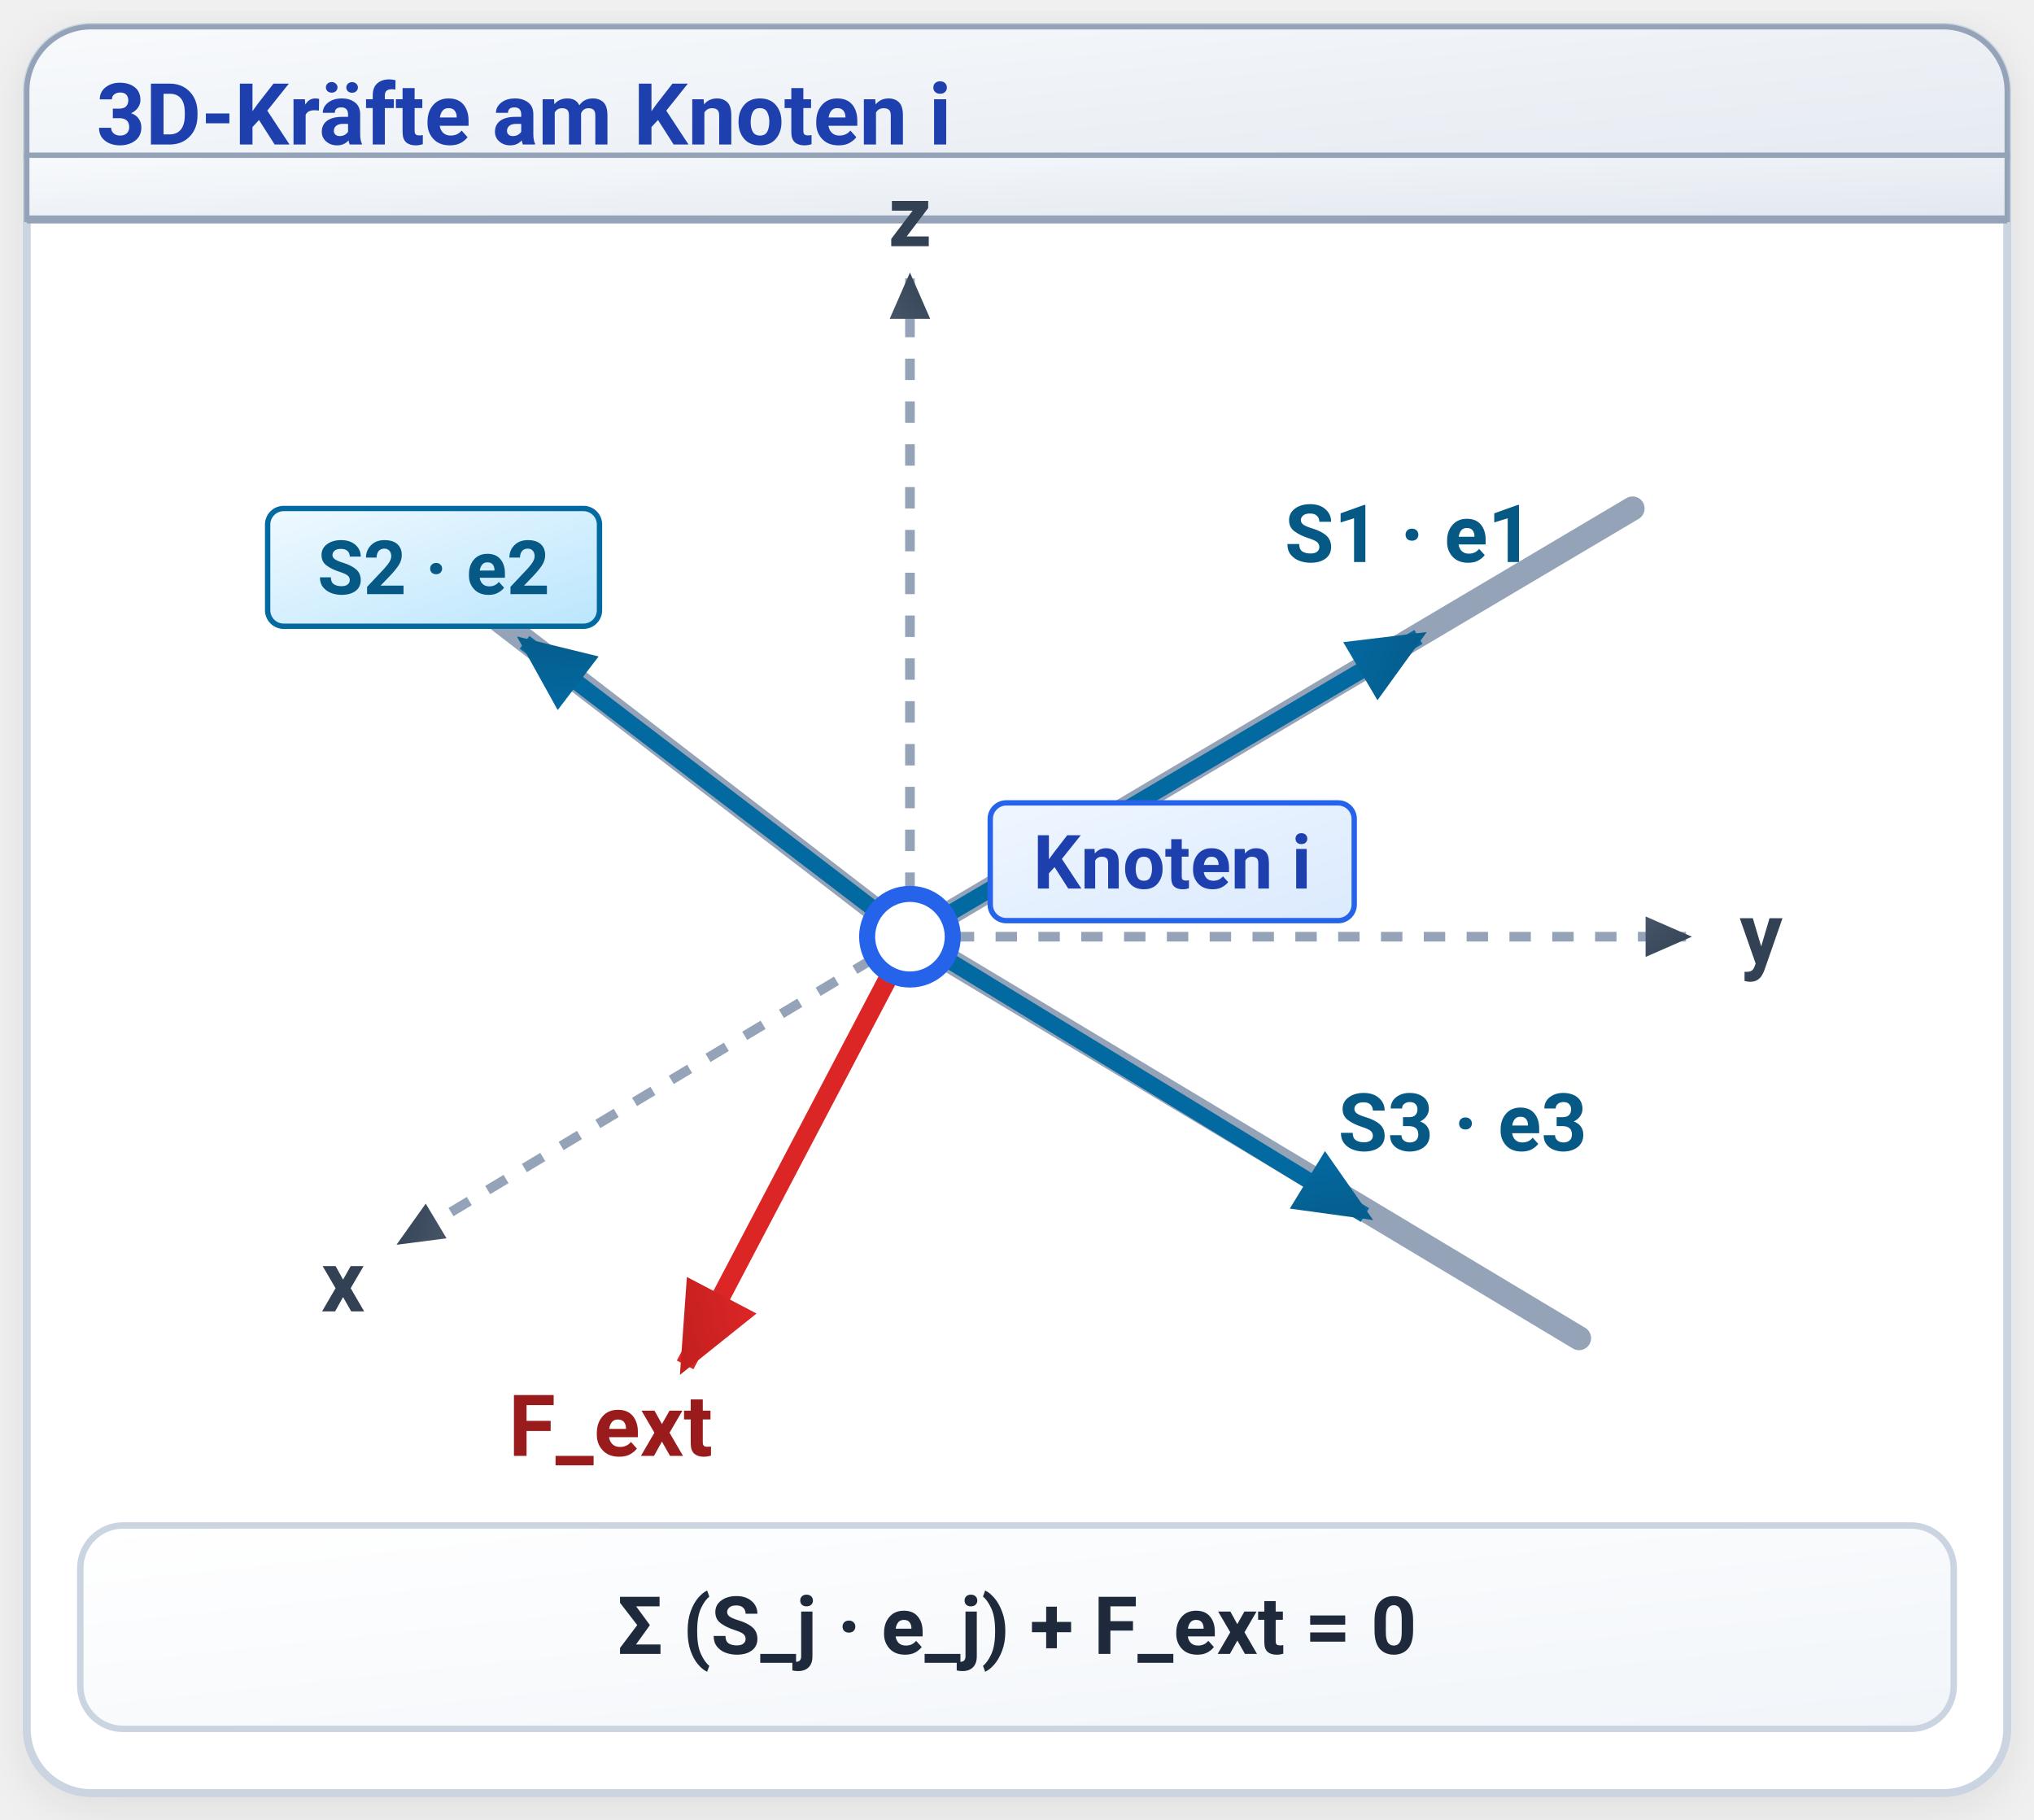
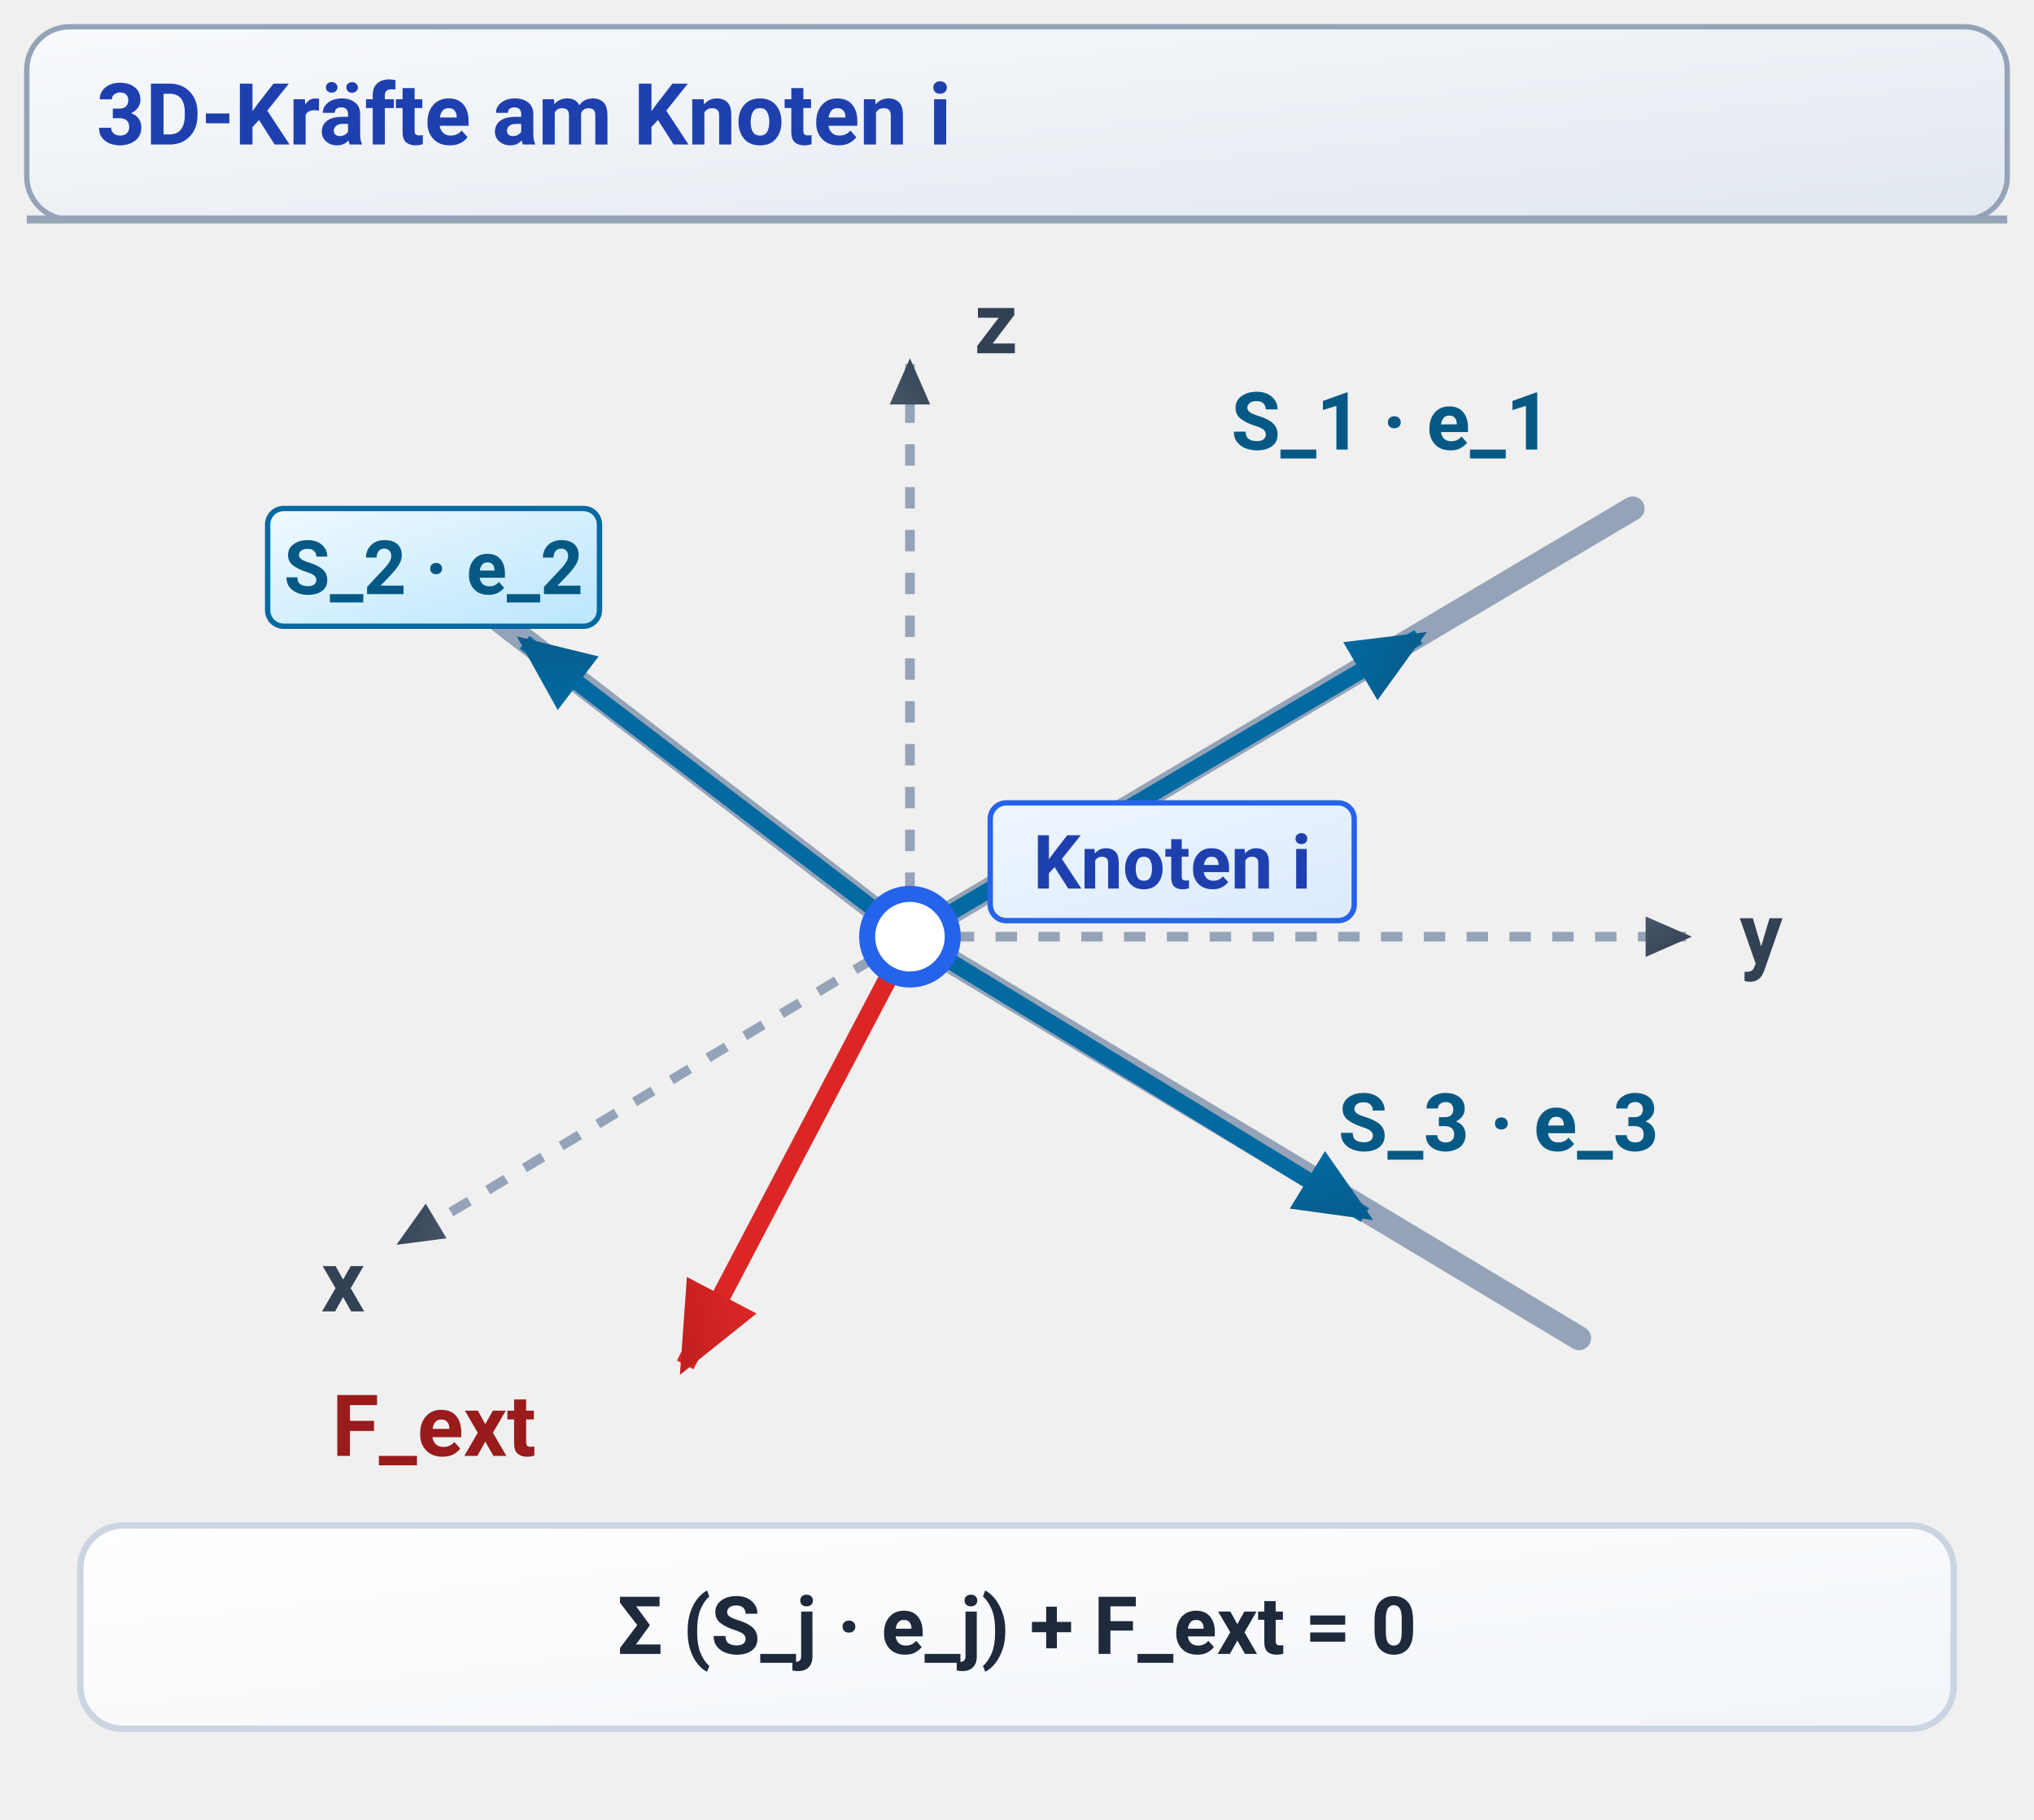
<svg xmlns="http://www.w3.org/2000/svg" viewBox="0 0 380 340" width="100%" height="100%">
  <defs>
    <linearGradient id="grad-sem-primary" x1="0%" y1="0%" x2="100%" y2="100%">
      <stop offset="0%" stop-color="#eff6ff" />
      <stop offset="100%" stop-color="#dbeafe" />
    </linearGradient>
    <linearGradient id="grad-sem-primary-fill" x1="0%" y1="0%" x2="100%" y2="100%">
      <stop offset="0%" stop-color="#2563eb" />
      <stop offset="100%" stop-color="#1d4ed8" />
    </linearGradient>
    <linearGradient id="grad-sem-info" x1="0%" y1="0%" x2="100%" y2="100%">
      <stop offset="0%" stop-color="#f0f9ff" />
      <stop offset="100%" stop-color="#bae6fd" />
    </linearGradient>
    <linearGradient id="grad-sem-info-fill" x1="0%" y1="0%" x2="100%" y2="100%">
      <stop offset="0%" stop-color="#0369a1" />
      <stop offset="100%" stop-color="#075985" />
    </linearGradient>
    <linearGradient id="grad-sem-danger" x1="0%" y1="0%" x2="100%" y2="100%">
      <stop offset="0%" stop-color="#fef2f2" />
      <stop offset="100%" stop-color="#fee2e2" />
    </linearGradient>
    <linearGradient id="grad-sem-danger-fill" x1="0%" y1="0%" x2="100%" y2="100%">
      <stop offset="0%" stop-color="#dc2626" />
      <stop offset="100%" stop-color="#b91c1c" />
    </linearGradient>
    <linearGradient id="grad-sem-card" x1="0%" y1="0%" x2="100%" y2="100%">
      <stop offset="0%" stop-color="#ffffff" />
      <stop offset="100%" stop-color="#f1f5f9" />
    </linearGradient>
    <linearGradient id="grad-sem-muted" x1="0%" y1="0%" x2="100%" y2="100%">
      <stop offset="0%" stop-color="#f8fafc" />
      <stop offset="100%" stop-color="#e2e8f0" />
    </linearGradient>
    <linearGradient id="grad-sem-muted-fill" x1="0%" y1="0%" x2="100%" y2="100%">
      <stop offset="0%" stop-color="#475569" />
      <stop offset="100%" stop-color="#334155" />
    </linearGradient>
    <marker id="arrow-axis" viewBox="0 0 10 10" refX="7" refY="5" markerWidth="6" markerHeight="6" orient="auto-start-reverse">
      <path class="sem-muted-fill" d="M 0 1.5 L 8 5 L 0 8.5 z" />
    </marker>
    <marker id="arrow-force-blue" viewBox="0 0 10 10" refX="7" refY="5" markerWidth="6" markerHeight="6" orient="auto-start-reverse">
      <path class="sem-info-fill" d="M 0 1.5 L 8 5 L 0 8.5 z" />
    </marker>
    <marker id="arrow-force-red" viewBox="0 0 10 10" refX="7" refY="5" markerWidth="6" markerHeight="6" orient="auto-start-reverse">
      <path class="sem-danger-fill" d="M 0 1.5 L 8 5 L 0 8.5 z" />
    </marker>
    <filter id="card-shadow" x="-5%" y="-5%" width="110%" height="110%">
      <feDropShadow dx="0" dy="2" stdDeviation="4" flood-opacity="0.08" />
    </filter>
  </defs>
  <style>
    
/* @svg-palette:start */
      .sem-primary { fill: url(#grad-sem-primary); stroke: #2563eb; }
      .sem-primary-bg { fill: url(#grad-sem-primary); stroke: none; }
      .sem-primary-stroke { stroke: #2563eb; }
      .sem-primary-fill { fill: url(#grad-sem-primary-fill); }
      .sem-primary-text { fill: #1e40af; }
      .sem-info { fill: url(#grad-sem-info); stroke: #0369a1; }
      .sem-info-bg { fill: url(#grad-sem-info); stroke: none; }
      .sem-info-stroke { stroke: #0369a1; }
      .sem-info-fill { fill: url(#grad-sem-info-fill); }
      .sem-info-text { fill: #075985; }
      .sem-danger { fill: url(#grad-sem-danger); stroke: #dc2626; }
      .sem-danger-bg { fill: url(#grad-sem-danger); stroke: none; }
      .sem-danger-stroke { stroke: #dc2626; }
      .sem-danger-fill { fill: url(#grad-sem-danger-fill); }
      .sem-danger-text { fill: #991b1b; }
      .sem-card { fill: url(#grad-sem-card); stroke: #cbd5e1; }
      .sem-card-bg { fill: url(#grad-sem-card); stroke: none; }
      .sem-card-stroke { stroke: #cbd5e1; }
      .sem-card-fill { fill: #cbd5e1; }
      .sem-card-text { fill: #1e293b; }
      .sem-muted { fill: url(#grad-sem-muted); stroke: #94a3b8; }
      .sem-muted-bg { fill: url(#grad-sem-muted); stroke: none; }
      .sem-muted-stroke { stroke: #94a3b8; }
      .sem-muted-fill { fill: url(#grad-sem-muted-fill); }
      .sem-muted-text { fill: #334155; }
      /* @svg-palette:end */
text {
      font-family: -apple-system, BlinkMacSystemFont, "Segoe UI", Roboto, Helvetica, Arial, sans-serif;
    }
  </style>
-   <rect class="sem-card-stroke" x="5" y="5" width="370" height="330" rx="12" fill="#FFFFFF" stroke-width="1.5" filter="url(#card-shadow)" />
-   <rect class="sem-muted" x="5" y="5" width="370" height="36" rx="12" stroke="none" />
-   <rect class="sem-muted" x="5" y="29" width="370" height="12" stroke="none" />
+   <rect class="sem-muted" x="5" y="5" width="370" height="36" rx="8" stroke="none" />
  <line class="sem-muted-stroke" x1="5" y1="41" x2="375" y2="41" stroke-width="1.5" />
  <text class="sem-primary-text" x="18" y="27" font-size="16" font-weight="700">3D-Kräfte am Knoten i</text>
  <line class="sem-muted-stroke" x1="170" y1="175" x2="75" y2="232" stroke-width="1.8" stroke-dasharray="4,4" marker-end="url(#arrow-axis)" />
  <text class="sem-muted-text" x="60" y="245" font-size="16" font-weight="700">x</text>
  <line class="sem-muted-stroke" x1="170" y1="175" x2="315" y2="175" stroke-width="1.8" stroke-dasharray="4,4" marker-end="url(#arrow-axis)" />
  <text class="sem-muted-text" x="325" y="180" font-size="16" font-weight="700">y</text>
-   <line class="sem-muted-stroke" x1="170" y1="175" x2="170" y2="52" stroke-width="1.8" stroke-dasharray="4,4" marker-end="url(#arrow-axis)" />
-   <text class="sem-muted-text" x="170" y="46" font-size="16" font-weight="700" text-anchor="middle">z</text>
+   <line class="sem-muted-stroke" x1="170" y1="175" x2="170" y2="68" stroke-width="1.8" stroke-dasharray="4,4" marker-end="url(#arrow-axis)" />
+   <text class="sem-muted-text" x="182" y="66" font-size="16" font-weight="700">z</text>
  <line class="sem-muted-stroke" x1="170" y1="175" x2="305" y2="95" stroke-width="4.5" stroke-linecap="round" />
  <line class="sem-muted-stroke" x1="170" y1="175" x2="70" y2="98" stroke-width="4.5" stroke-linecap="round" />
  <line class="sem-muted-stroke" x1="170" y1="175" x2="295" y2="250" stroke-width="4.5" stroke-linecap="round" />
  <line class="sem-info-stroke" x1="170" y1="175" x2="265" y2="119" stroke-width="3" marker-end="url(#arrow-force-blue)" />
-   <text class="sem-info-text" x="240" y="105" font-size="15" font-weight="700">S1 · e1</text>
+   <text class="sem-info-text" x="230" y="84" font-size="15" font-weight="700">S_1 · e_1</text>
  <line class="sem-info-stroke" x1="170" y1="175" x2="98" y2="120" stroke-width="3" marker-end="url(#arrow-force-blue)" />
  <g transform="translate(50, 95)">
    <rect class="sem-info" x="0" y="0" width="62" height="22" rx="3" stroke-width="1" />
-     <text class="sem-info-text" x="31" y="16" font-size="14" font-weight="700" text-anchor="middle">S2 · e2</text>
+     <text class="sem-info-text" x="31" y="16" font-size="14" font-weight="700" text-anchor="middle">S_2 · e_2</text>
  </g>
  <line class="sem-info-stroke" x1="170" y1="175" x2="255" y2="227" stroke-width="3" marker-end="url(#arrow-force-blue)" />
-   <text class="sem-info-text" x="250" y="215" font-size="15" font-weight="700">S3 · e3</text>
+   <text class="sem-info-text" x="250" y="215" font-size="15" font-weight="700">S_3 · e_3</text>
  <line class="sem-danger-stroke" x1="170" y1="175" x2="128" y2="255" stroke-width="3.5" marker-end="url(#arrow-force-red)" />
-   <text class="sem-danger-text" x="95" y="272" font-size="16" font-weight="700">F_ext</text>
+   <text class="sem-danger-text" x="62" y="272" font-size="16" font-weight="700">F_ext</text>
  <circle class="sem-primary-stroke" cx="170" cy="175" r="8" fill="#FFFFFF" stroke-width="3" />
  <g transform="translate(185, 150)">
    <rect class="sem-primary" x="0" y="0" width="68" height="22" rx="3" stroke-width="1" />
    <text class="sem-primary-text" x="34" y="16" font-size="14" font-weight="700" text-anchor="middle">Knoten i</text>
  </g>
  <rect class="sem-card" x="15" y="285" width="350" height="38" rx="8" stroke-width="1.2" />
  <text class="sem-card-text" x="190" y="309" font-size="15" font-weight="700" text-anchor="middle">
    Σ (S_j · e_j) + F_ext = 0
  </text>
</svg>
